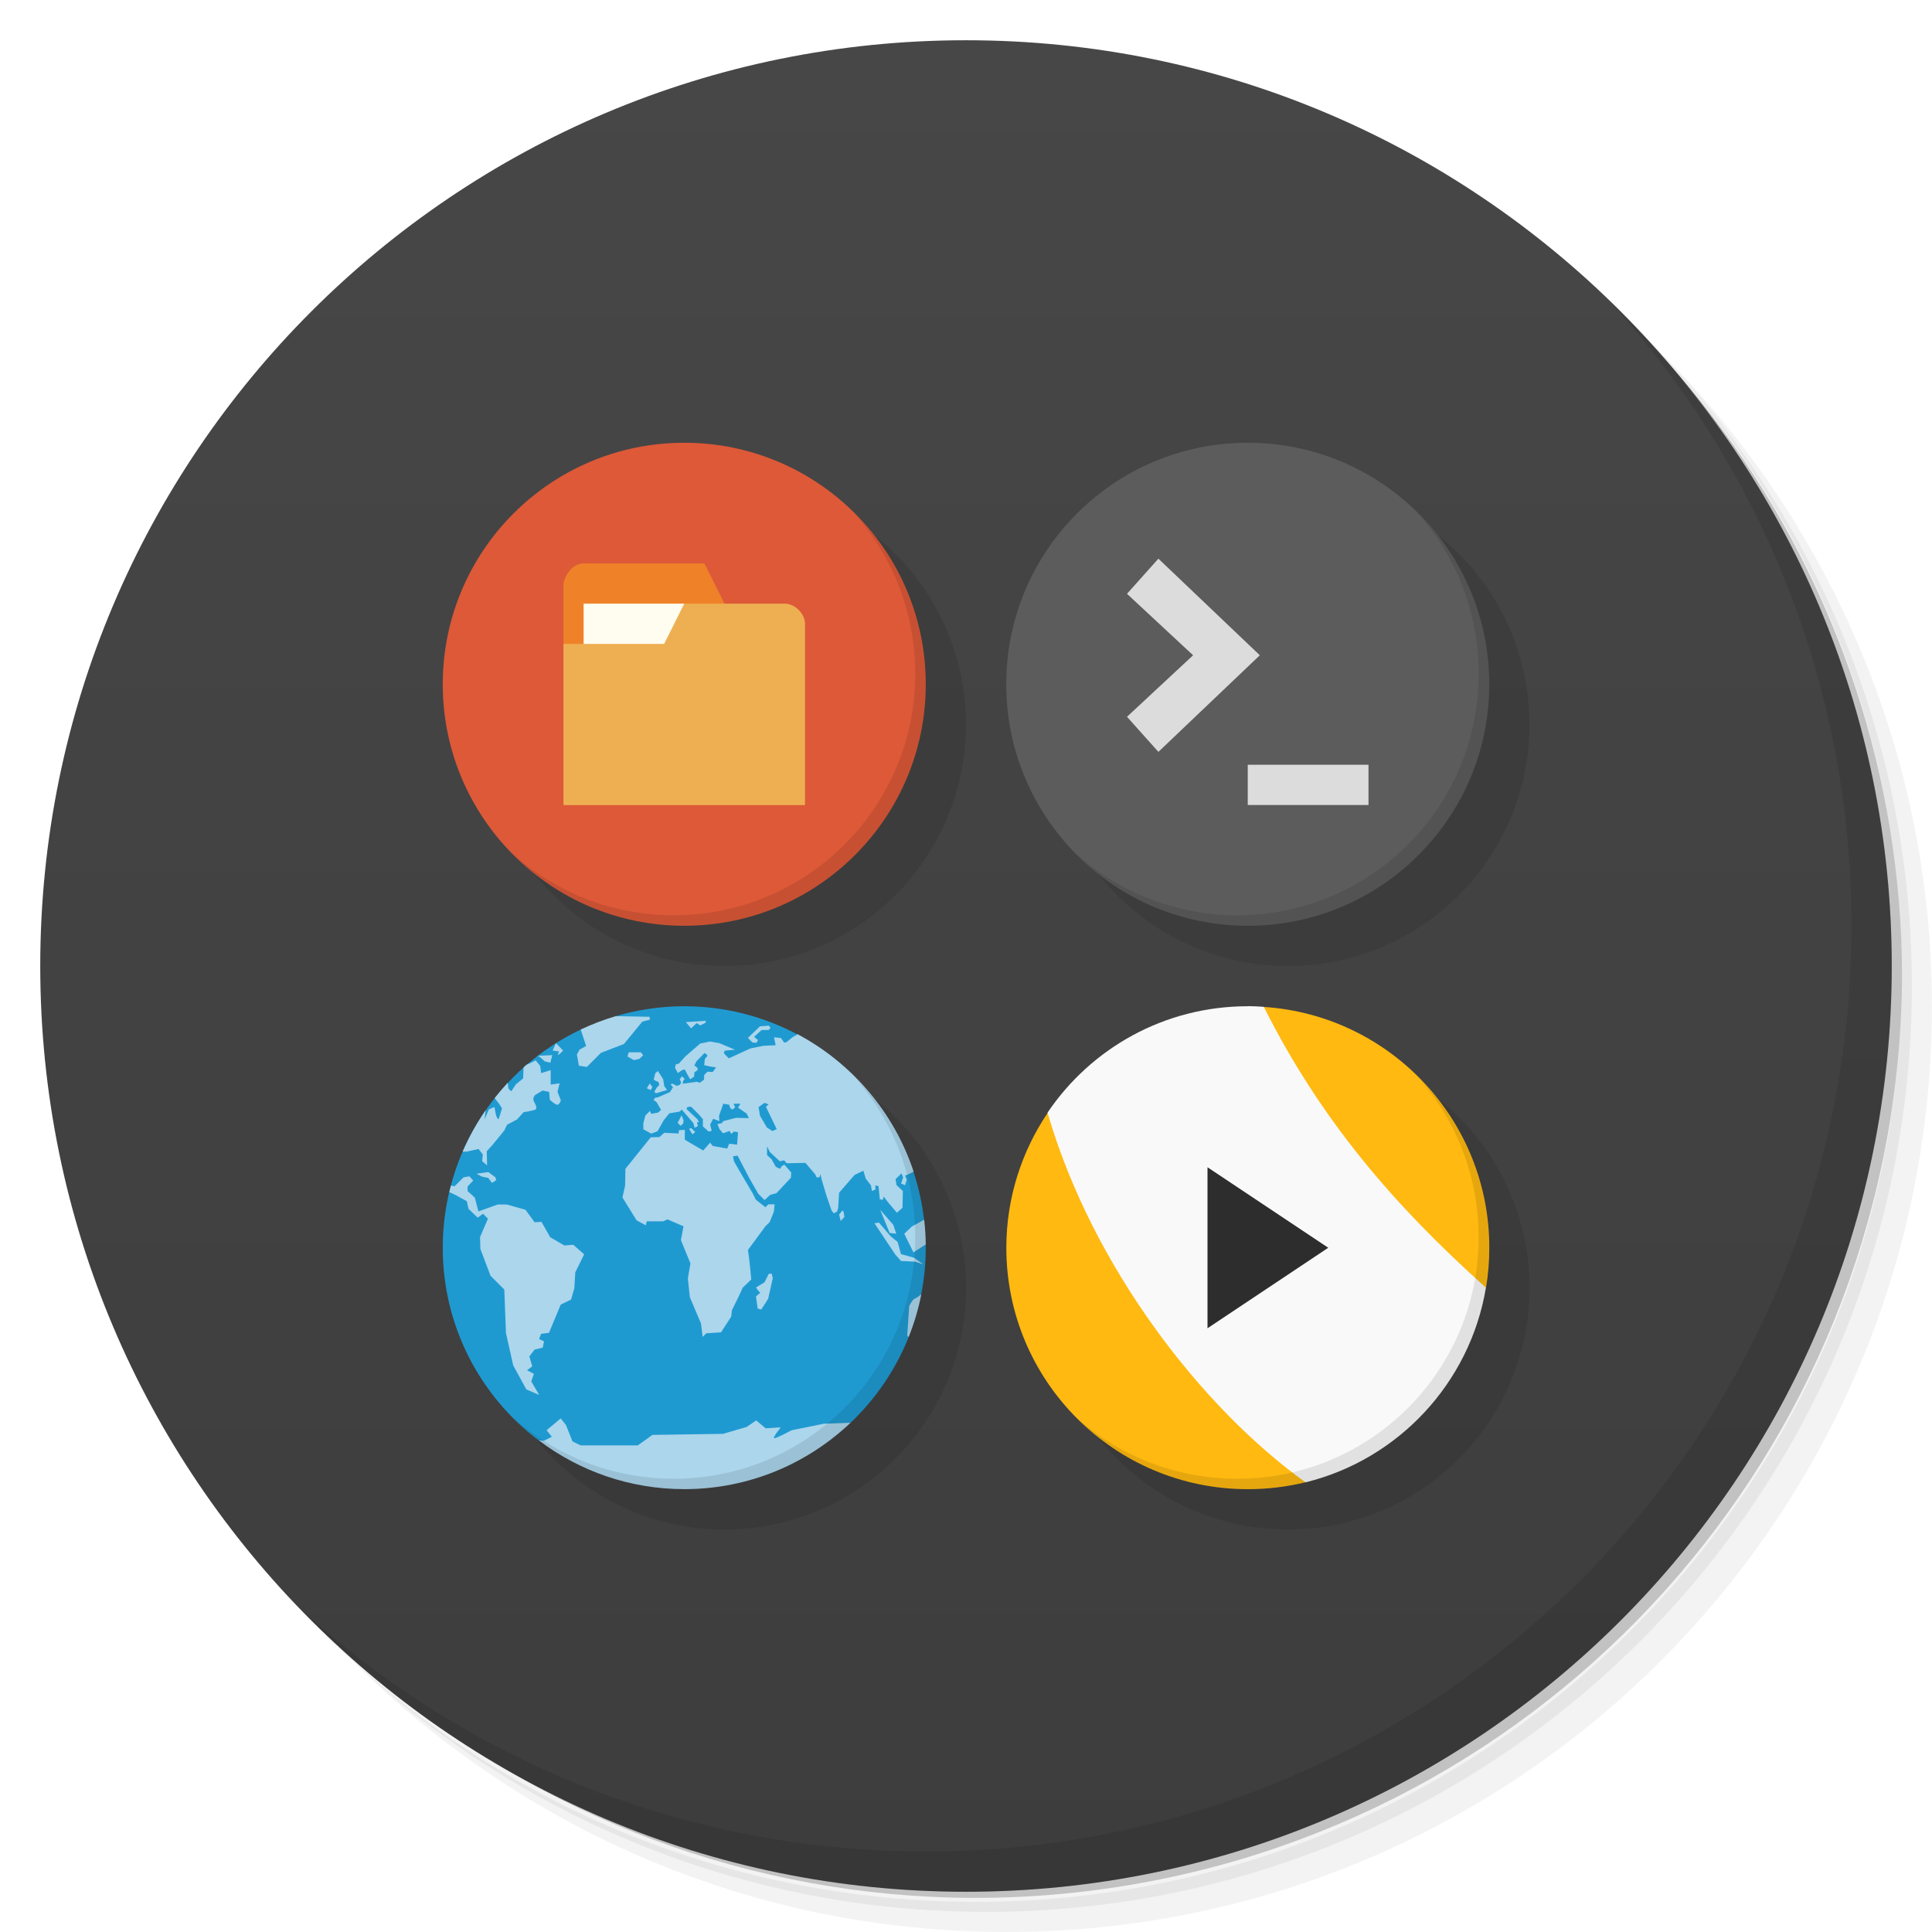
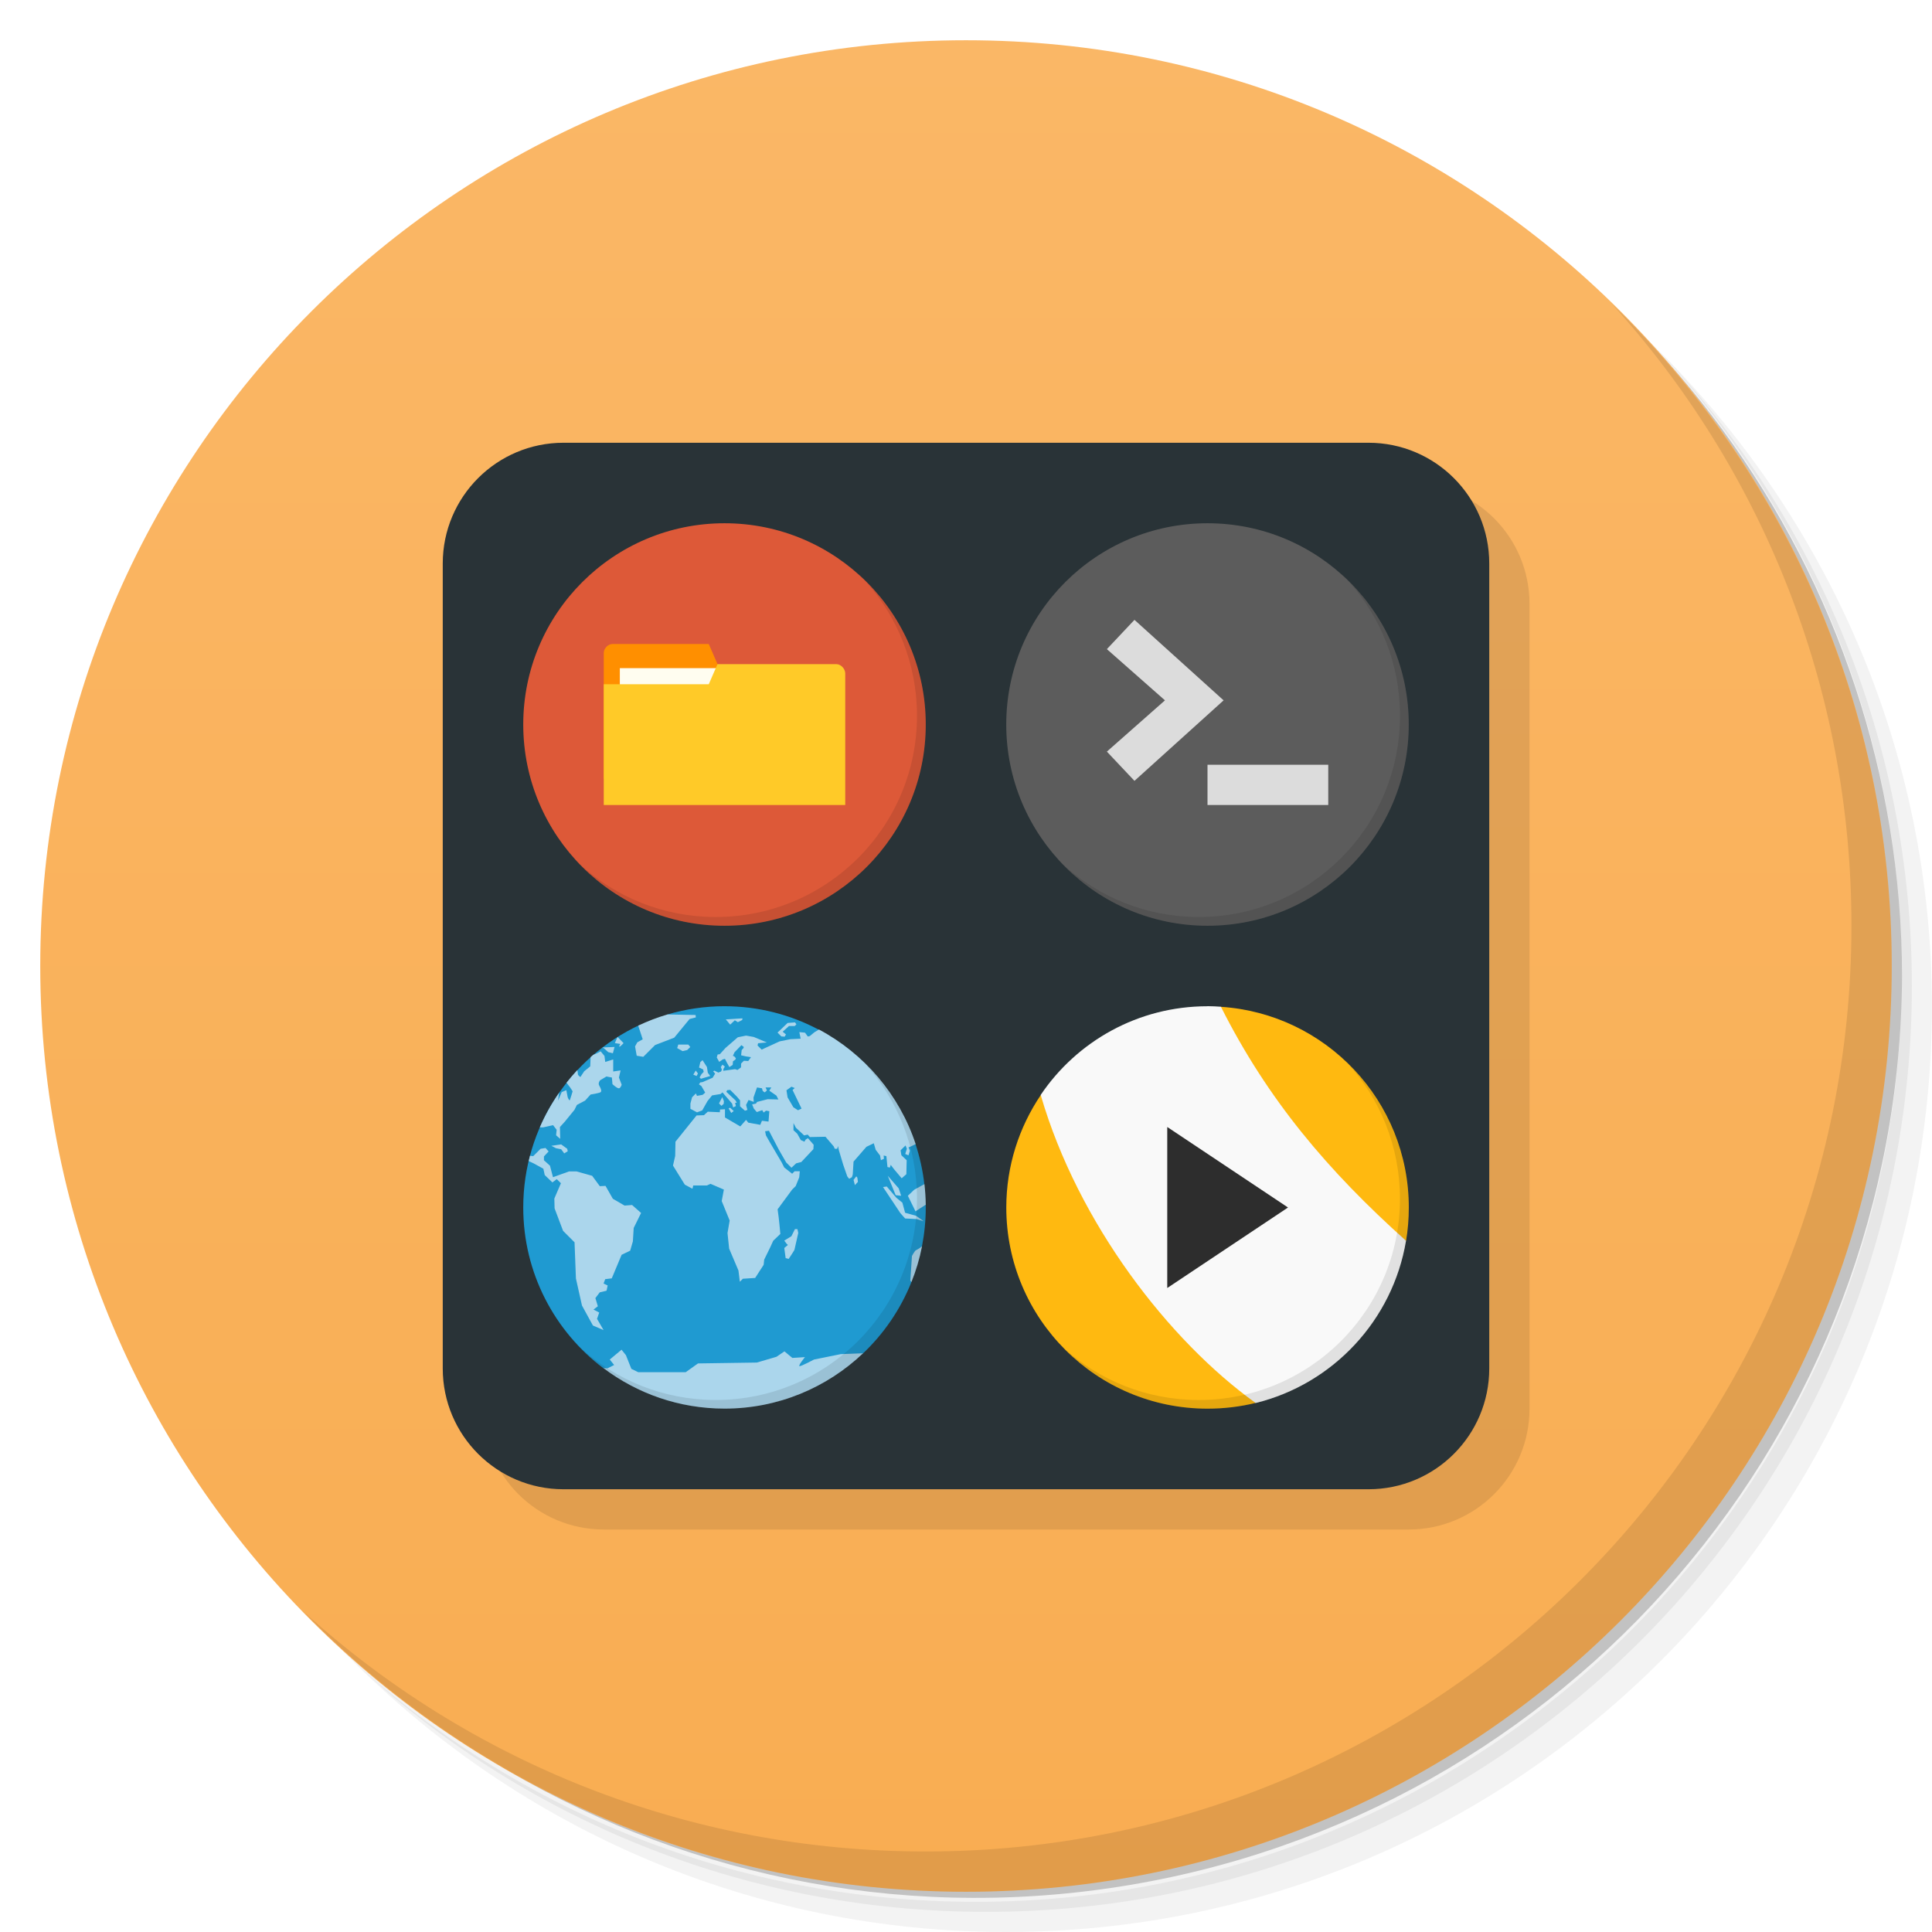
<svg xmlns="http://www.w3.org/2000/svg" viewBox="0 0 48 48">
  <defs>
-     <linearGradient gradientTransform="matrix(0,-1,1,0,-1.5e-6,48)" gradientUnits="userSpaceOnUse" x2="47" x1="1" id="linearGradient3764">
-       <stop style="stop-color:#3d3d3d;stop-opacity:1" />
-       <stop offset="1" style="stop-color:#474747;stop-opacity:1" />
+     <linearGradient id="linearGradient3046" y1="1" x2="0" y2="47" gradientUnits="userSpaceOnUse">
+       <stop style="stop-color:#fab766;stop-opacity:1" />
+       <stop offset="1" style="stop-color:#f9ad52;stop-opacity:1" />
    </linearGradient>
  </defs>
  <g>
    <path d="m 36.31 5 c 5.859 4.062 9.688 10.831 9.688 18.5 c 0 12.426 -10.07 22.5 -22.5 22.5 c -7.669 0 -14.438 -3.828 -18.5 -9.688 c 1.037 1.822 2.306 3.499 3.781 4.969 c 4.085 3.712 9.514 5.969 15.469 5.969 c 12.703 0 23 -10.298 23 -23 c 0 -5.954 -2.256 -11.384 -5.969 -15.469 c -1.469 -1.475 -3.147 -2.744 -4.969 -3.781 z m 4.969 3.781 c 3.854 4.113 6.219 9.637 6.219 15.719 c 0 12.703 -10.297 23 -23 23 c -6.081 0 -11.606 -2.364 -15.719 -6.219 c 4.16 4.144 9.883 6.719 16.219 6.719 c 12.703 0 23 -10.298 23 -23 c 0 -6.335 -2.575 -12.06 -6.719 -16.219 z" style="opacity:0.05" />
    <path d="m 41.28 8.781 c 3.712 4.085 5.969 9.514 5.969 15.469 c 0 12.703 -10.297 23 -23 23 c -5.954 0 -11.384 -2.256 -15.469 -5.969 c 4.113 3.854 9.637 6.219 15.719 6.219 c 12.703 0 23 -10.298 23 -23 c 0 -6.081 -2.364 -11.606 -6.219 -15.719 z" style="opacity:0.1" />
    <path d="m 31.25 2.375 c 8.615 3.154 14.75 11.417 14.75 21.13 c 0 12.426 -10.07 22.5 -22.5 22.5 c -9.708 0 -17.971 -6.135 -21.12 -14.75 a 23 23 0 0 0 44.875 -7 a 23 23 0 0 0 -16 -21.875 z" style="opacity:0.2" />
  </g>
-   <g>
-     <path d="m 24 1 c 12.703 0 23 10.297 23 23 c 0 12.703 -10.297 23 -23 23 -12.703 0 -23 -10.297 -23 -23 0 -12.703 10.297 -23 23 -23 z" style="fill:url(#linearGradient3764);fill-opacity:1" />
+   <g style="fill:#fea">
+     <path d="m 24 1 c 12.703 0 23 10.297 23 23 c 0 12.703 -10.297 23 -23 23 -12.703 0 -23 -10.297 -23 -23 0 -12.703 10.297 -23 23 -23 z" style="fill:url(#linearGradient3046);fill-opacity:1" />
  </g>
-   <path d="m 18 12 a 6 6 0 0 0 -6 6 6 6 0 0 0 6 6 6 6 0 0 0 6 -6 6 6 0 0 0 -6 -6 z m 14 0 a 6 6 0 0 0 -6 6 6 6 0 0 0 6 6 6 6 0 0 0 6 -6 6 6 0 0 0 -6 -6 z M 18 26 a 6 6 0 0 0 -6 6 6 6 0 0 0 6 6 6 6 0 0 0 6 -6 6 6 0 0 0 -6 -6 z m 14 0 a 6 6 0 0 0 -6 6 6 6 0 0 0 6 6 6 6 0 0 0 6 -6 6 6 0 0 0 -6 -6 z" style="fill:#000;opacity:0.1;fill-opacity:1;stroke:none" />
  <g>
    <path d="m 40.03 7.531 c 3.712 4.084 5.969 9.514 5.969 15.469 0 12.703 -10.297 23 -23 23 c -5.954 0 -11.384 -2.256 -15.469 -5.969 4.178 4.291 10.01 6.969 16.469 6.969 c 12.703 0 23 -10.298 23 -23 0 -6.462 -2.677 -12.291 -6.969 -16.469 z" style="opacity:0.1" />
  </g>
-   <g transform="matrix(0.2608696,0,0,0.2608696,10.73913,10.73913)">
-     <path d="M 24,1 C 36.703,1 47,11.297 47,24 47,36.703 36.703,47 24,47 11.297,47 1,36.703 1,24 1,11.297 11.297,1 24,1 Z" style="fill:#dd5938;fill-opacity:1" />
-   </g>
-   <g transform="matrix(0.2608696,0,0,0.2608696,10.73913,10.73913)">
-     <path d="m 40.03,7.531 c 3.712,4.084 5.969,9.514 5.969,15.469 0,12.703 -10.297,23 -23,23 C 17.045,46 11.615,43.744 7.53,40.031 11.708,44.322 17.54,47 23.999,47 c 12.703,0 23,-10.298 23,-23 0,-6.462 -2.677,-12.291 -6.969,-16.469 z" style="opacity:0.1" />
-   </g>
-   <g transform="matrix(0.2608696,0,0,0.2608696,24.73913,10.73913)">
+   <rect y="12" x="12" height="26" width="26" rx="3" style="fill:#000;opacity:0.1;fill-opacity:1;stroke:none" />
+   <rect width="26" height="26" x="11" y="11" rx="3" style="fill:#293337;opacity:1;fill-opacity:1;stroke:none" />
+   <g transform="matrix(0.2173913,0,0,0.2173913,24.78261,12.78261)">
    <path d="M 24,1 C 36.703,1 47,11.297 47,24 47,36.703 36.703,47 24,47 11.297,47 1,36.703 1,24 1,11.297 11.297,1 24,1 Z" style="fill:#5c5c5c;fill-opacity:1" />
  </g>
-   <g transform="matrix(0.2608696,0,0,0.2608696,24.73913,10.73913)">
+   <g transform="matrix(0.2173913,0,0,0.2173913,24.78261,12.78261)">
    <g>
-       <g>
-         <path d="m 35.5 35.5 0 -3.833 -11.5 0 0 3.833" style="fill:#dcdcdc;fill-opacity:1;stroke:none;fill-rule:nonzero" />
-         <path d="m 15.49 30.44 -2.99 -3.342 6.295 -5.858 -6.295 -5.854 2.99 -3.346 9.66 9.2" style="fill:#dcdcdc;fill-opacity:1;stroke:none;fill-rule:nonzero" />
+       <g transform="translate(1,1)">
+         <g style="opacity:0.1">
+      
+     </g>
      </g>
    </g>
  </g>
-   <g transform="matrix(0.2608696,0,0,0.2608696,24.73913,10.73913)">
+   <g transform="matrix(0.2173913,0,0,0.2173913,24.78261,12.78261)">
+     <g>
+       <g>
+         <path d="m 37.8 33.2 0 -4.6 -13.8 0 0 4.6" style="fill:#dcdcdc;fill-opacity:1;stroke:none;fill-rule:nonzero" />
+         <path d="m 15.653 30.44 -3.153 -3.342 6.638 -5.858 -6.638 -5.854 3.153 -3.346 10.187 9.2" style="fill:#dcdcdc;fill-opacity:1;stroke:none;fill-rule:nonzero" />
+       </g>
+     </g>
+   </g>
+   <g transform="matrix(0.2173913,0,0,0.2173913,24.78261,12.78261)">
    <path d="m 40.03,7.531 c 3.712,4.084 5.969,9.514 5.969,15.469 0,12.703 -10.297,23 -23,23 C 17.045,46 11.615,43.744 7.53,40.031 11.708,44.322 17.54,47 23.999,47 c 12.703,0 23,-10.298 23,-23 0,-6.462 -2.677,-12.291 -6.969,-16.469 z" style="opacity:0.1" />
  </g>
-   <g transform="matrix(0.2608696,0,0,0.2608696,10.73913,24.73913)">
-     <path d="M 24,1 C 21.73,1 19.538,1.334 17.467,1.947 19.001,3 16.217,3.967 14.262,3.162 6.429,6.829 1,14.779 1,24 1,31.505 4.595,38.169 10.156,42.367 16,45 32,45 39.84,40.668 c 2.366,-2.249 4.253,-4.995 5.494,-8.07 0,-10e-4 0,-10e-4 0,-0.002 0.234,-1.595 0.667,-3.594 1.23,-4.15 l 0.002,0 C 46.848,27.008 47,25.523 47,24.003 c 0,-0.118 -0.006,-0.234 -0.008,-0.352 -10e-4,0 -10e-4,0 -0.002,0 C 45.998,23.002 46.434,22.469 46.836,21.303 46.651,19.726 46.309,18.198 45.822,16.735 43.996,15.997 37.999,9.001 34.722,3.655 31.519,1.963 27.872,1.001 23.997,1.001 Z" style="fill:#1f9ad1;fill-opacity:1" />
-     <path d="m 17.475,1.943 c -1.152,0.34 -2.267,0.767 -3.336,1.275 l 0.514,1.566 -0.621,0.346 -0.254,0.465 0.189,1.063 0.754,0.125 1.344,-1.344 2.191,-0.844 1.75,-2.129 0.719,-0.189 -0.031,-0.273 z m 8.582,0.443 -1.906,0.121 0.5,0.598 0.531,-0.5 0.344,0.219 0.5,-0.25 z m 6,0.461 -0.844,0.066 -1.152,1.1 0.434,0.438 0.375,0.031 0.156,-0.254 -0.375,-0.314 0.719,-0.652 0.656,0 0.189,-0.191 -0.156,-0.223 z M 34.782,3.671 34.774,3.677 34.276,3.976 33.745,4.414 33.52,4.461 33.204,4.023 32.552,3.96 l 0.152,0.75 -1.188,0.059 -1.219,0.25 -2.053,0.941 -0.469,-0.475 0.064,-0.254 1,-0.09 -1.496,-0.627 -0.879,-0.156 -0.941,0.191 -1.406,1.217 -0.652,0.719 -0.25,0.031 -0.098,0.344 0.281,0.5 0.406,-0.281 0.25,-0.063 0.188,0.375 0.316,0.563 0.379,-0.25 0.031,-0.408 0.27,-0.189 0.066,-0.156 -0.188,-0.219 -0.156,-0.063 0.188,-0.41 0.785,-0.809 0.254,0.189 0,0.125 -0.223,0.25 -0.066,0.594 0.535,0.125 0.594,0.09 -0.314,0.441 -0.5,-0.031 -0.314,0.316 -0.012,0.441 -0.404,0.297 -0.273,-0.094 -1.355,0.188 0.031,-0.229 0.156,-0.25 -0.277,-0.223 -0.191,0.281 0.125,0.279 -0.09,0.221 -0.313,0.125 -0.439,-0.221 -0.156,0.064 0.225,0.281 -0.281,0.463 -1.162,0.504 -0.25,0.031 -0.156,0.223 0.281,0.191 0.436,0.752 -0.283,0.25 -0.656,0.125 -0.125,-0.281 -0.434,0.438 -0.191,0.721 0,0.598 0.754,0.406 0.594,-0.221 0.602,-1.064 0.527,-0.652 0.969,-0.156 0.219,-0.188 1.098,1.281 0.121,0.438 0.313,-0.156 -0.09,-0.375 0.188,0 -0.125,-0.254 -1.063,-1 0.094,-0.188 0.344,-0.031 0.75,0.75 0.375,0.441 0,0.688 0.566,0.5 0.277,-0.094 -0.152,-0.566 0.281,-0.563 0.439,0.156 0.156,0.063 -0.031,-0.5 0.406,-1.158 0.563,0.098 0.094,0.313 0.221,0.156 0.254,-0.219 -0.156,-0.348 0.656,0 -0.225,0.375 0.814,0.564 0.219,0.438 -1.219,-0.033 -1.219,0.314 -0.125,0.189 -0.436,0.094 0.189,0.469 0.344,0.406 0.625,-0.219 0.156,0.275 0.275,-0.219 0.375,0.064 -0.09,1.186 -0.754,-0.094 -0.188,0.465 -1.375,-0.25 -0.25,-0.316 -0.66,0.75 -1.75,-1.025 0,-0.941 -0.564,0.031 -0.027,0.313 -1.375,-0.063 -0.439,0.4 -0.844,0.031 -2.41,3 -0.031,1.625 -0.252,1.1 1.35,2.182 0.875,0.469 0.09,-0.375 1.563,0 0.41,-0.188 1.527,0.658 -0.246,1.313 0.908,2.223 -0.246,1.434 0.188,1.781 1.063,2.502 0.158,1.281 0.346,-0.344 1.404,-0.09 0.971,-1.5 0.063,-0.594 0.688,-1.406 0.344,-0.754 0.813,-0.777 c 0,0 -0.162,-1.879 -0.313,-2.813 l 1.658,-2.252 0.41,-0.406 0.404,-1 0.064,-0.691 -0.594,0 -0.281,0.281 -0.908,-0.719 -0.281,-0.563 -1.4,-2.383 -0.406,-0.719 -0.094,-0.469 0.438,-0.063 1.125,2.156 0.846,1.473 0.602,0.602 0.535,-0.5 0.594,-0.156 1.377,-1.469 0.031,-0.5 -0.656,-0.754 -0.25,0.152 -0.156,0.254 -0.404,-0.188 -0.406,-0.723 -0.434,-0.406 0,-0.813 0.275,0.531 0.943,0.879 0.406,-0.094 0.25,0.281 1.783,-0.035 0.938,1.098 0.125,0.277 0.275,0 0.096,-0.313 0.094,0.467 0.496,1.658 0.467,1.344 0.219,0.277 0.314,-0.188 0.094,-0.314 0.09,-1.465 1.469,-1.691 0.844,-0.406 0.219,0.75 0.5,0.652 0.094,0.531 0.346,-0.156 -0.033,-0.375 0.313,0.066 0.125,1.25 0.281,0.063 0.09,-0.313 0.41,0.535 0.844,1 0.535,-0.469 0.035,-1.598 -0.604,-0.563 -0.092,-0.566 0.566,-0.555 0.152,0.375 -0.188,0.598 0.375,0.156 0.156,-0.531 -0.156,-0.379 0.375,-0.156 0.441,-0.221 C 43.974,11.1 39.969,6.416 34.785,3.656 m -23.01,0.852 -0.305,0.709 0.621,0.094 c 0,0 -0.191,0.314 -0.094,0.314 0.098,0 0.469,-0.406 0.469,-0.406 z m 6.939,0.875 -0.121,0.406 0.621,0.344 0.523,-0.125 0.352,-0.344 -0.227,-0.281 z m -7.279,0.273 -1.4,0.061 0.154,0.068 0.531,0.465 0.523,0.125 z m -1.588,0.5 c 0,0 -0.434,0.248 -0.852,0.404 C 8.993,6.562 8.991,6.562 8.989,6.564 8.898,6.643 8.808,6.72 8.718,6.8 8.665,6.92 8.689,7.03 8.689,7.03 L 8.654,7.874 7.966,8.437 7.53,9.093 c 0,0 -0.281,-0.188 -0.281,-0.313 0,-0.125 -0.063,-0.471 -0.063,-0.471 L 7.178,8.303 C 6.748,8.765 6.337,9.246 5.946,9.742 l 0.416,0.545 0.281,0.434 c 0,0 -0.248,0.844 -0.313,1 -0.063,0.156 -0.25,-0.313 -0.25,-0.313 l -0.156,-0.814 -0.531,0.225 -0.41,0.965 0.094,-0.811 0.021,-0.086 c -0.858,1.237 -1.6,2.56 -2.205,3.957 l 0.393,0 1.125,-0.25 0.406,0.531 -0.063,0.625 0.469,0.406 -0.031,-1.348 0.566,-0.625 1.094,-1.34 0.281,-0.563 0.938,-0.496 0.625,-0.691 c 0,0 0.934,-0.148 1.121,-0.254 0.191,-0.09 0.066,-0.434 -0.125,-0.75 C 9.501,9.776 9.786,9.464 9.786,9.464 l 0.719,-0.434 0.625,0.121 0.066,0.754 c 0,0 0.59,0.563 0.781,0.465 0.188,-0.09 0.27,-0.406 0.27,-0.406 l -0.313,-0.813 0.191,-0.813 -0.844,0.121 0,-1.375 -0.91,0.285 -0.09,-0.688 z m 11.643,1.01 -0.25,0.219 -0.15,0.621 0.469,0.223 0.063,0.277 -0.25,0.254 -0.219,0.375 0.152,0.156 1.063,-0.314 -0.275,-0.375 -0.1,-0.654 z m -0.775,1.184 -0.281,0.469 0.375,0.156 0.156,-0.281 z m 10.938,1.848 0.375,0.154 -0.25,0.221 1.027,2.127 -0.406,0.189 -0.531,-0.344 -0.658,-1.125 -0.129,-0.813 z m -7.906,1.188 -0.375,0.719 0.281,0.281 0.25,-0.223 0.031,-0.309 z m 0.904,1.219 -0.188,0.064 0.309,0.531 0.281,-0.221 z m -19.316,4.187 -1.123,0.16 0.531,0.277 0.594,0.121 0.346,0.471 0.404,-0.25 -0.063,-0.279 z m -1.787,0.41 -0.564,0.09 -0.848,0.844 -0.363,-0.047 C 1.72,18.29 1.672,18.493 1.625,18.696 l 0.58,0.275 1.094,0.6 0.156,0.725 0.875,0.84 0.5,-0.375 0.475,0.469 -0.752,1.75 0.029,1.125 0.967,2.563 1.313,1.313 0.158,4.137 0.691,3.088 1.25,2.285 1.221,0.525 -0.75,-1.287 0.25,-0.719 -0.656,-0.344 0.5,-0.375 -0.281,-0.936 0.496,-0.654 0.781,-0.189 0.125,-0.598 -0.469,-0.219 0.188,-0.5 0.75,-0.094 1.125,-2.691 0.979,-0.473 0.309,-1.063 0.094,-1.531 0.844,-1.715 -1.031,-0.91 -0.854,0.066 -1.344,-0.781 -0.836,-1.469 -0.652,0.035 -0.875,-1.188 -1.781,-0.5 -0.875,0 0,0.004 -0.008,0.004 -1.813,0.652 -0.344,-1.316 -0.688,-0.621 0,-0.438 0.531,-0.566 z m 39.11,3.176 0.906,2.219 0.625,0.066 -0.281,-0.846 z m -3.594,0.064 -0.316,0.406 0.156,0.6 0.344,-0.375 -0.063,-0.475 z m 7.785,0.889 -1.168,0.643 -0.727,0.691 0.875,1.777 1.17,-0.76 c -0.01,-0.795 -0.062,-1.578 -0.15,-2.352 z m -4.303,0.275 -0.43,0.059 1.996,3 0.531,0.594 1.313,0.064 0.814,0.254 -0.879,-0.625 -1.25,-0.346 -0.314,-1.154 -0.688,-0.564 z m -10.494,4.867 -0.406,0.814 -0.814,0.5 0.254,0.344 0.156,0.156 -0.41,0.344 0.156,1.158 0.344,0.094 0.41,-0.625 0.25,-0.406 0.438,-1.938 -0.096,-0.439 z m 14.52,1.986 c -0.05,0.017 -0.115,0.036 -0.119,0.051 -0.02,0.086 -0.563,0.375 -0.563,0.375 -0.113,0 -0.467,0.656 -0.467,0.656 l -0.186,2.813 0.129,0.168 c 0.52,-1.3 0.928,-2.658 1.205,-4.062 z m -34.34,11.797 -1.344,1.123 0.5,0.625 -0.75,0.375 -0.475,-0.023 c 3.851,2.907 8.645,4.633 13.842,4.633 6.137,0 11.708,-2.408 15.832,-6.324 l -2.549,0.096 -3.063,0.621 c 0,0 -1.477,0.793 -1.656,0.754 -0.18,-0.043 0.625,-1.031 0.625,-1.031 l -1.439,0.09 -0.904,-0.75 -0.91,0.621 -2.25,0.658 -6.719,0.1 -1.402,1 -5.434,0 -0.781,-0.381 -0.621,-1.563 -0.5,-0.621 z" style="fill:#abd6ec;fill-opacity:1" />
+   <g transform="matrix(0.2173913,0,0,0.2173913,12.78261,12.78261)">
+     <path d="M 24,1 C 36.703,1 47,11.297 47,24 47,36.703 36.703,47 24,47 11.297,47 1,36.703 1,24 1,11.297 11.297,1 24,1 Z" style="fill:#dd5938;fill-opacity:1" />
  </g>
-   <g transform="matrix(0.2608696,0,0,0.2608696,10.73913,24.73913)">
+   <g transform="matrix(0.2173913,0,0,0.2173913,12.78261,12.78261)">
    <path d="m 40.03,7.531 c 3.712,4.084 5.969,9.514 5.969,15.469 0,12.703 -10.297,23 -23,23 C 17.045,46 11.615,43.744 7.53,40.031 11.708,44.322 17.54,47 23.999,47 c 12.703,0 23,-10.298 23,-23 0,-6.462 -2.677,-12.291 -6.969,-16.469 z" style="opacity:0.1" />
  </g>
-   <path d="m 30.999 25 c 0.134 0 0.268 0.007 0.4 0.017 c -0.132 -0.008 -0.265 -0.017 -0.4 -0.017 m 0.4 0.017 c -0.14 3.274 2.366 5.153 5.52 6.978 c 0.054 -0.324 0.082 -0.655 0.082 -0.995 0 -3.179 -2.473 -5.778 -5.6 -5.983 m -5.372 2.632 c -0.644 0.956 -1.027 2.111 -1.027 3.35 c 0 3.313 2.686 5.999 5.999 5.999 0.494 0 0.974 -0.059 1.435 -0.172 -1.963 -2.311 -4.238 -6.146 -6.407 -9.179 z" style="fill:#ffb910;fill-opacity:1" />
-   <path d="m 30.999 25 c -2.071 0 -3.894 1.046 -4.972 2.641 0.001 0.002 -0.001 0.006 0 0.008 1.111 3.826 3.829 7.327 6.407 9.179 2.305 -0.565 4.087 -2.466 4.483 -4.836 -2.33 -2.089 -4.122 -4.202 -5.519 -6.978 -0.132 -0.008 -0.265 -0.017 -0.4 -0.017 z" style="fill:#f9f9f9;stroke:none;fill-rule:evenodd" />
-   <path d="m 30 29 0 4 3 -2" style="fill:#2d2d2d;fill-opacity:1;stroke:none;fill-rule:nonzero" />
-   <g transform="matrix(0.2608412,0,0,0.2608412,24.73822,24.74046)">
+   <g transform="matrix(0.7702841,0,0,0.7702841,12.39105,12.82557)">
+     <path d="m 3.387 4.404 0 4.063 6.491 0 -2.822 -3.697 -0.282 -0.649 -3.104 0 c -0.141 0 -0.282 0.141 -0.282 0.282 z" style="fill:#ff8f00;fill-opacity:1;stroke:none" />
+     <rect y="4.9" x="3.906" height="1.298" width="3.246" style="fill:#fffdf0;fill-opacity:1;stroke:none" />
+     <path d="m 5.826 40.501 -0.217 0.499 -2.609 0 0 3 l 6 0 0 -3.267 c 0 -0.116 -0.108 -0.232 -0.217 -0.232 z" transform="matrix(1.298222,0,0,1.298222,-0.5076668,-47.80778)" style="fill:#ffca28;fill-opacity:1;stroke:none" />
+   </g>
+   <g transform="matrix(0.2173913,0,0,0.2173913,12.78261,24.78176)">
+     <path d="M 24,1 C 21.73,1 19.538,1.334 17.467,1.947 19.001,3 16.217,3.967 14.262,3.162 6.429,6.829 1,14.779 1,24 1,31.505 4.595,38.169 10.156,42.367 16,45 32,45 39.84,40.668 c 2.366,-2.249 4.253,-4.995 5.494,-8.07 0,-10e-4 0,-10e-4 0,-0.002 0.234,-1.595 0.667,-3.594 1.23,-4.15 l 0.002,0 C 46.848,27.008 47,25.523 47,24.003 c 0,-0.118 -0.006,-0.234 -0.008,-0.352 -10e-4,0 -10e-4,0 -0.002,0 C 45.998,23.002 46.434,22.469 46.836,21.303 46.651,19.726 46.309,18.198 45.822,16.735 43.996,15.997 37.999,9.001 34.722,3.655 31.519,1.963 27.872,1.001 23.997,1.001 Z" style="fill:#1f9ad1;fill-opacity:1" />
+     <path d="m 17.475 1.943 c -1.152 0.34 -2.267 0.767 -3.336 1.275 l 0.514 1.566 -0.621 0.346 -0.254 0.465 0.189 1.063 0.754 0.125 1.344 -1.344 2.191 -0.844 1.75 -2.129 0.719 -0.189 -0.031 -0.273 z m 8.582 0.443 -1.906 0.121 0.5 0.598 0.531 -0.5 0.344 0.219 0.5 -0.25 z m 6 0.461 -0.844 0.066 -1.152 1.1 0.434 0.438 0.375 0.031 0.156 -0.254 -0.375 -0.314 0.719 -0.652 0.656 0 0.189 -0.191 -0.156 -0.223 z m 2.725 0.824 -0.008 0.006 -0.498 0.299 -0.531 0.438 -0.225 0.047 -0.316 -0.438 -0.652 -0.063 0.152 0.75 -1.188 0.059 -1.219 0.25 -2.053 0.941 -0.469 -0.475 0.064 -0.254 1 -0.09 -1.496 -0.627 -0.879 -0.156 -0.941 0.191 -1.406 1.217 -0.652 0.719 -0.25 0.031 -0.098 0.344 0.281 0.5 0.406 -0.281 0.25 -0.063 0.188 0.375 0.316 0.563 0.379 -0.25 0.031 -0.408 0.27 -0.189 0.066 -0.156 -0.188 -0.219 -0.156 -0.063 0.188 -0.41 0.785 -0.809 0.254 0.189 0 0.125 -0.223 0.25 -0.066 0.594 0.535 0.125 0.594 0.09 -0.314 0.441 -0.5 -0.031 -0.314 0.316 -0.012 0.441 -0.404 0.297 -0.273 -0.094 -1.355 0.188 0.031 -0.229 0.156 -0.25 -0.277 -0.223 -0.191 0.281 0.125 0.279 -0.09 0.221 -0.313 0.125 -0.439 -0.221 -0.156 0.064 0.225 0.281 -0.281 0.463 -1.162 0.504 -0.25 0.031 -0.156 0.223 0.281 0.191 0.436 0.752 -0.283 0.25 -0.656 0.125 -0.125 -0.281 -0.434 0.438 -0.191 0.721 0 0.598 0.754 0.406 0.594 -0.221 0.602 -1.064 0.527 -0.652 0.969 -0.156 0.219 -0.188 1.098 1.281 0.121 0.438 0.313 -0.156 -0.09 -0.375 0.188 0 -0.125 -0.254 -1.063 -1 0.094 -0.188 0.344 -0.031 0.75 0.75 0.375 0.441 0 0.688 0.566 0.5 0.277 -0.094 -0.152 -0.566 0.281 -0.563 0.439 0.156 0.156 0.063 -0.031 -0.5 0.406 -1.158 0.563 0.098 0.094 0.313 0.221 0.156 0.254 -0.219 -0.156 -0.348 0.656 0 -0.225 0.375 0.814 0.564 0.219 0.438 -1.219 -0.033 -1.219 0.314 -0.125 0.189 -0.436 0.094 0.189 0.469 0.344 0.406 0.625 -0.219 0.156 0.275 0.275 -0.219 0.375 0.064 -0.09 1.186 -0.754 -0.094 -0.188 0.465 -1.375 -0.25 -0.25 -0.316 -0.66 0.75 -1.75 -1.025 0 -0.941 -0.564 0.031 -0.027 0.313 -1.375 -0.063 -0.439 0.4 -0.844 0.031 -2.41 3 -0.031 1.625 -0.252 1.1 1.35 2.182 0.875 0.469 0.09 -0.375 1.563 0 0.41 -0.188 1.527 0.658 -0.246 1.313 0.908 2.223 -0.246 1.434 0.188 1.781 1.063 2.502 0.158 1.281 0.346 -0.344 1.404 -0.09 0.971 -1.5 0.063 -0.594 0.688 -1.406 0.344 -0.754 0.813 -0.777 c 0 0 -0.162 -1.879 -0.313 -2.813 l 1.658 -2.252 0.41 -0.406 0.404 -1 0.064 -0.691 -0.594 0 -0.281 0.281 -0.908 -0.719 -0.281 -0.563 -1.4 -2.383 -0.406 -0.719 -0.094 -0.469 0.438 -0.063 1.125 2.156 0.846 1.473 0.602 0.602 0.535 -0.5 0.594 -0.156 1.377 -1.469 0.031 -0.5 -0.656 -0.754 -0.25 0.152 -0.156 0.254 -0.404 -0.188 -0.406 -0.723 -0.434 -0.406 0 -0.813 0.275 0.531 0.943 0.879 0.406 -0.094 0.25 0.281 1.783 -0.035 0.938 1.098 0.125 0.277 0.275 0 0.096 -0.313 0.094 0.467 0.496 1.658 0.467 1.344 0.219 0.277 0.314 -0.188 0.094 -0.314 0.09 -1.465 1.469 -1.691 0.844 -0.406 0.219 0.75 0.5 0.652 0.094 0.531 0.346 -0.156 -0.033 -0.375 0.313 0.066 0.125 1.25 0.281 0.063 0.09 -0.313 0.41 0.535 0.844 1 0.535 -0.469 0.035 -1.598 -0.604 -0.563 -0.092 -0.566 0.566 -0.555 0.152 0.375 -0.188 0.598 0.375 0.156 0.156 -0.531 -0.156 -0.379 0.375 -0.156 0.441 -0.221 c -1.871 -5.656 -5.876 -10.34 -11.06 -13.1 m -23.01 0.852 -0.305 0.709 0.621 0.094 c 0 0 -0.191 0.314 -0.094 0.314 0.098 0 0.469 -0.406 0.469 -0.406 z m 6.939 0.875 -0.121 0.406 0.621 0.344 0.523 -0.125 0.352 -0.344 -0.227 -0.281 z m -7.279 0.273 -1.4 0.061 0.154 0.068 0.531 0.465 0.523 0.125 z m -1.588 0.5 c 0 0 -0.434 0.248 -0.852 0.404 -0.002 0.002 -0.004 0.002 -0.006 0.004 -0.091 0.079 -0.181 0.156 -0.271 0.236 -0.053 0.12 -0.029 0.23 -0.029 0.23 l -0.035 0.844 -0.688 0.563 -0.436 0.656 c 0 0 -0.281 -0.188 -0.281 -0.313 0 -0.125 -0.063 -0.471 -0.063 -0.471 l -0.008 -0.006 c -0.43 0.462 -0.841 0.943 -1.232 1.439 l 0.416 0.545 0.281 0.434 c 0 0 -0.248 0.844 -0.313 1 -0.063 0.156 -0.25 -0.313 -0.25 -0.313 l -0.156 -0.814 -0.531 0.225 -0.41 0.965 0.094 -0.811 0.021 -0.086 c -0.858 1.237 -1.6 2.56 -2.205 3.957 l 0.393 0 1.125 -0.25 0.406 0.531 -0.063 0.625 0.469 0.406 -0.031 -1.348 0.566 -0.625 1.094 -1.34 0.281 -0.563 0.938 -0.496 0.625 -0.691 c 0 0 0.934 -0.148 1.121 -0.254 0.191 -0.09 0.066 -0.434 -0.125 -0.75 -0.191 -0.313 0.094 -0.625 0.094 -0.625 l 0.719 -0.434 0.625 0.121 0.066 0.754 c 0 0 0.59 0.563 0.781 0.465 0.188 -0.09 0.27 -0.406 0.27 -0.406 l -0.313 -0.813 0.191 -0.813 -0.844 0.121 0 -1.375 -0.91 0.285 -0.09 -0.688 z m 11.643 1.01 -0.25 0.219 -0.15 0.621 0.469 0.223 0.063 0.277 -0.25 0.254 -0.219 0.375 0.152 0.156 1.063 -0.314 -0.275 -0.375 -0.1 -0.654 z m -0.775 1.184 -0.281 0.469 0.375 0.156 0.156 -0.281 z m 10.938 1.848 0.375 0.154 -0.25 0.221 1.027 2.127 -0.406 0.189 -0.531 -0.344 -0.658 -1.125 -0.129 -0.813 z m -7.906 1.188 -0.375 0.719 0.281 0.281 0.25 -0.223 0.031 -0.309 z m 0.904 1.219 -0.188 0.064 0.309 0.531 0.281 -0.221 z m -19.316 4.187 -1.123 0.16 0.531 0.277 0.594 0.121 0.346 0.471 0.404 -0.25 -0.063 -0.279 z m -1.787 0.41 -0.564 0.09 -0.848 0.844 -0.363 -0.047 c -0.053 0.201 -0.101 0.404 -0.148 0.607 l 0.58 0.275 1.094 0.6 0.156 0.725 0.875 0.84 0.5 -0.375 0.475 0.469 -0.752 1.75 0.029 1.125 0.967 2.563 1.313 1.313 0.158 4.137 0.691 3.088 1.25 2.285 1.221 0.525 -0.75 -1.287 0.25 -0.719 -0.656 -0.344 0.5 -0.375 -0.281 -0.936 0.496 -0.654 0.781 -0.189 0.125 -0.598 -0.469 -0.219 0.188 -0.5 0.75 -0.094 1.125 -2.691 0.979 -0.473 0.309 -1.063 0.094 -1.531 0.844 -1.715 -1.031 -0.91 -0.854 0.066 -1.344 -0.781 -0.836 -1.469 -0.652 0.035 -0.875 -1.188 -1.781 -0.5 -0.875 0 0 0.004 -0.008 0.004 -1.813 0.652 -0.344 -1.316 -0.688 -0.621 0 -0.438 0.531 -0.566 z m 39.11 3.176 0.906 2.219 0.625 0.066 -0.281 -0.846 z m -3.594 0.064 -0.316 0.406 0.156 0.6 0.344 -0.375 -0.063 -0.475 z m 7.785 0.889 -1.168 0.643 -0.727 0.691 0.875 1.777 1.17 -0.76 c -0.01 -0.795 -0.062 -1.578 -0.15 -2.352 z m -4.303 0.275 -0.43 0.059 1.996 3 0.531 0.594 1.313 0.064 0.814 0.254 -0.879 -0.625 -1.25 -0.346 -0.314 -1.154 -0.688 -0.564 z m -10.494 4.867 -0.406 0.814 -0.814 0.5 0.254 0.344 0.156 0.156 -0.41 0.344 0.156 1.158 0.344 0.094 0.41 -0.625 0.25 -0.406 0.438 -1.938 -0.096 -0.439 z m 14.52 1.986 c -0.05 0.017 -0.115 0.036 -0.119 0.051 -0.02 0.086 -0.563 0.375 -0.563 0.375 -0.113 0 -0.467 0.656 -0.467 0.656 l -0.186 2.813 0.129 0.168 c 0.52 -1.3 0.928 -2.658 1.205 -4.062 z m -34.34 11.797 -1.344 1.123 0.5 0.625 -0.75 0.375 -0.475 -0.023 c 3.851 2.907 8.645 4.633 13.842 4.633 6.137 0 11.708 -2.408 15.832 -6.324 l -2.549 0.096 -3.063 0.621 c 0 0 -1.477 0.793 -1.656 0.754 -0.18 -0.043 0.625 -1.031 0.625 -1.031 l -1.439 0.09 -0.904 -0.75 -0.91 0.621 -2.25 0.658 -6.719 0.1 -1.402 1 -5.434 0 -0.781 -0.381 -0.621 -1.563 -0.5 -0.621 z" style="fill:#abd6ec;fill-opacity:1" />
+   </g>
+   <g transform="matrix(0.2173913,0,0,0.2173913,12.78261,24.78176)">
+     <g>
+       <g transform="translate(1,1)">
+         <g style="opacity:0.1">
+      
+     </g>
+       </g>
+     </g>
+   </g>
+   <g transform="matrix(0.2173913,0,0,0.2173913,12.78261,24.78176)">
+     <g>
+    
+   </g>
+   </g>
+   <g transform="matrix(0.2173913,0,0,0.2173913,12.78261,24.78176)">
    <path d="m 40.03,7.531 c 3.712,4.084 5.969,9.514 5.969,15.469 0,12.703 -10.297,23 -23,23 C 17.045,46 11.615,43.744 7.53,40.031 11.708,44.322 17.54,47 23.999,47 c 12.703,0 23,-10.298 23,-23 0,-6.462 -2.677,-12.291 -6.969,-16.469 z" style="opacity:0.1" />
  </g>
-   <g transform="matrix(0.5,0,0,0.5,13,-505.1822)">
-     <path d="m 2 1039.36 0 10.997 8 -9.997 -1 -2 -6 0 c -0.5 0 -0.911 0.508 -1 1 z" style="fill:#ef8229;fill-opacity:1;stroke:none" />
-     <rect width="5" height="4" x="3" y="1040.36" style="fill:#fffdf0;fill-opacity:1;stroke:none" />
-     <path d="m 14 1041.36 0 9.01 -12 0 0 -8.01 5 0 1 -2 5 0 c 0.5 0 1 0.5 1 1 z" style="fill:#eeaf52;fill-opacity:1;stroke:none" />
+   <path d="m 30 25 c 0.112 0 0.223 0.006 0.333 0.014 -0.11 -0.007 -0.221 -0.014 -0.333 -0.014 z m 0.333 0.014 c -0.117 2.728 1.972 4.294 4.6 5.815 0.045 -0.27 0.068 -0.546 0.068 -0.829 0 -2.649 -2.061 -4.815 -4.667 -4.986 z m -4.476 2.193 c -0.537 0.797 -0.856 1.759 -0.856 2.792 c 0 2.761 2.238 4.999 4.999 4.999 0.412 0 0.812 -0.049 1.196 -0.143 -1.636 -1.926 -3.532 -5.122 -5.339 -7.649 z" style="fill:#ffb910;fill-opacity:1" />
+   <path d="m 30 25 c -1.726 0 -3.245 0.872 -4.143 2.201 0.001 0.002 -0.001 0.005 0 0.007 0.926 3.188 3.191 6.106 5.339 7.649 1.921 -0.471 3.406 -2.055 3.736 -4.03 -1.942 -1.741 -3.435 -3.502 -4.599 -5.815 -0.11 -0.007 -0.221 -0.014 -0.333 -0.014 z" style="fill:#f9f9f9;stroke:none;fill-rule:evenodd" />
+   <path d="m 29 28 0 4 3 -2" style="fill:#2d2d2d;fill-opacity:1;stroke:none;fill-rule:nonzero" />
+   <g transform="matrix(0.2173677,0,0,0.2173677,24.78285,24.78372)">
+     <path d="m 40.03,7.531 c 3.712,4.084 5.969,9.514 5.969,15.469 0,12.703 -10.297,23 -23,23 C 17.045,46 11.615,43.744 7.53,40.031 11.708,44.322 17.54,47 23.999,47 c 12.703,0 23,-10.298 23,-23 0,-6.462 -2.677,-12.291 -6.969,-16.469 z" style="opacity:0.1" />
  </g>
</svg>
